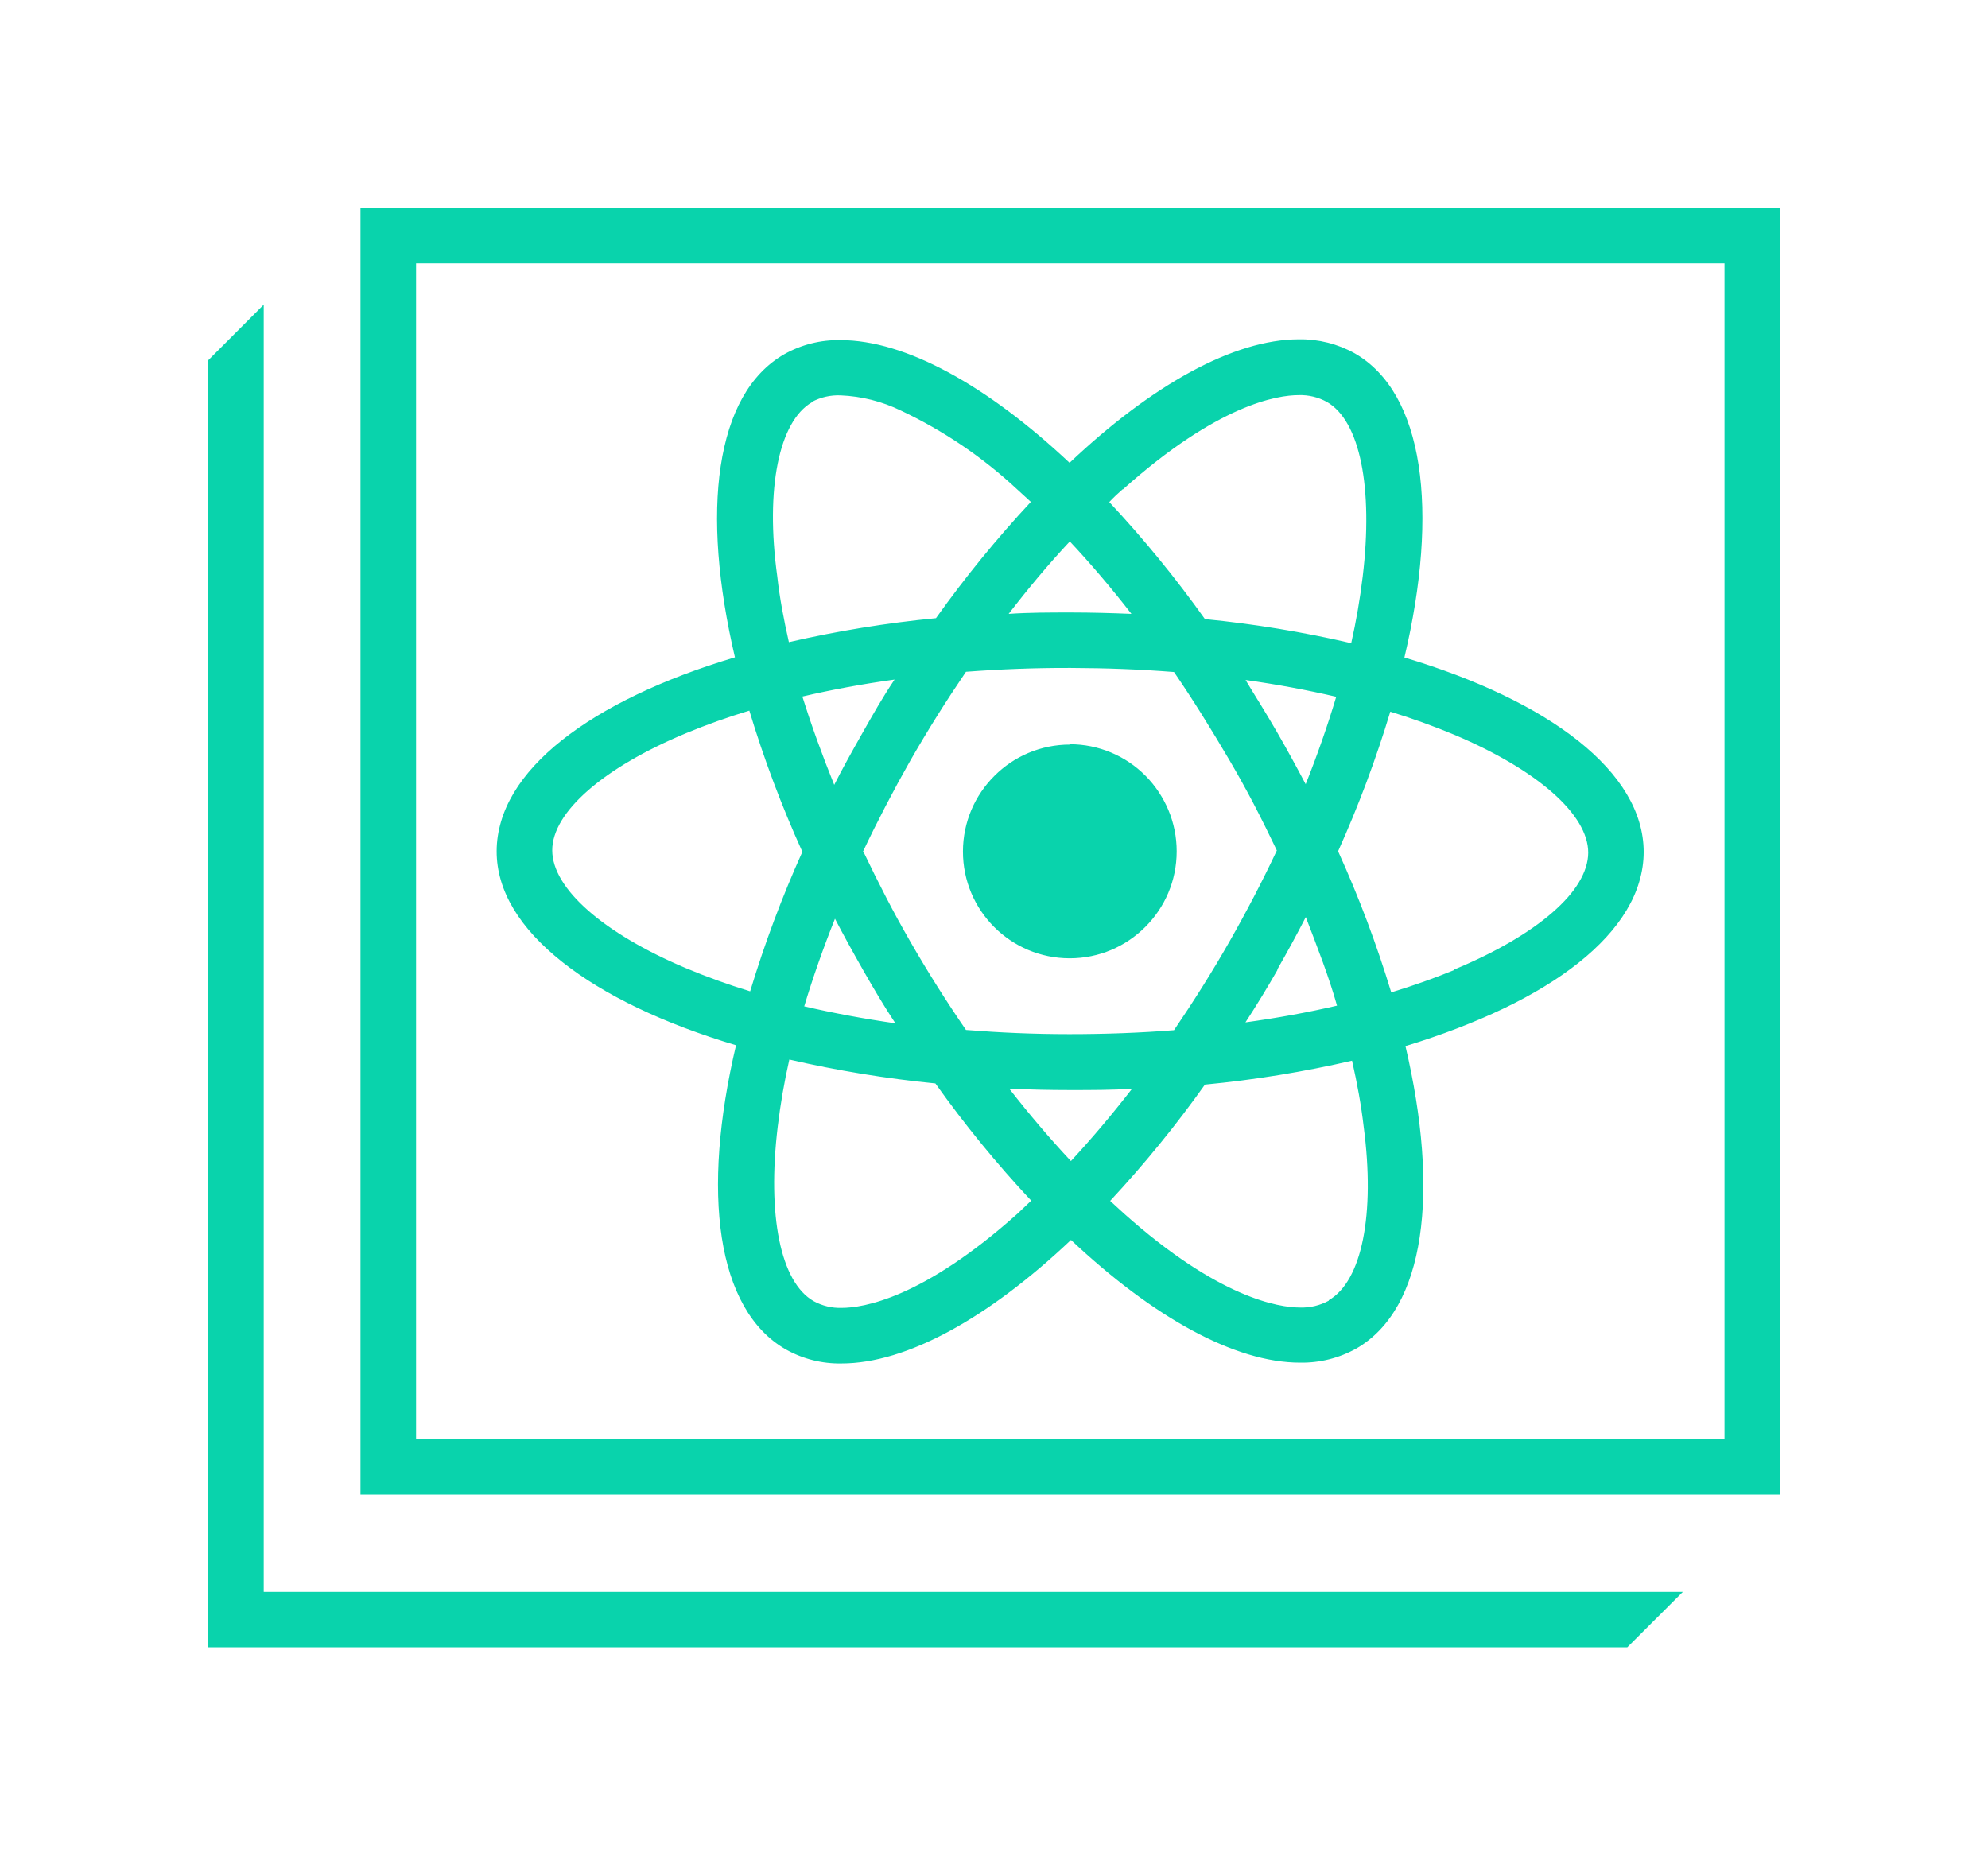
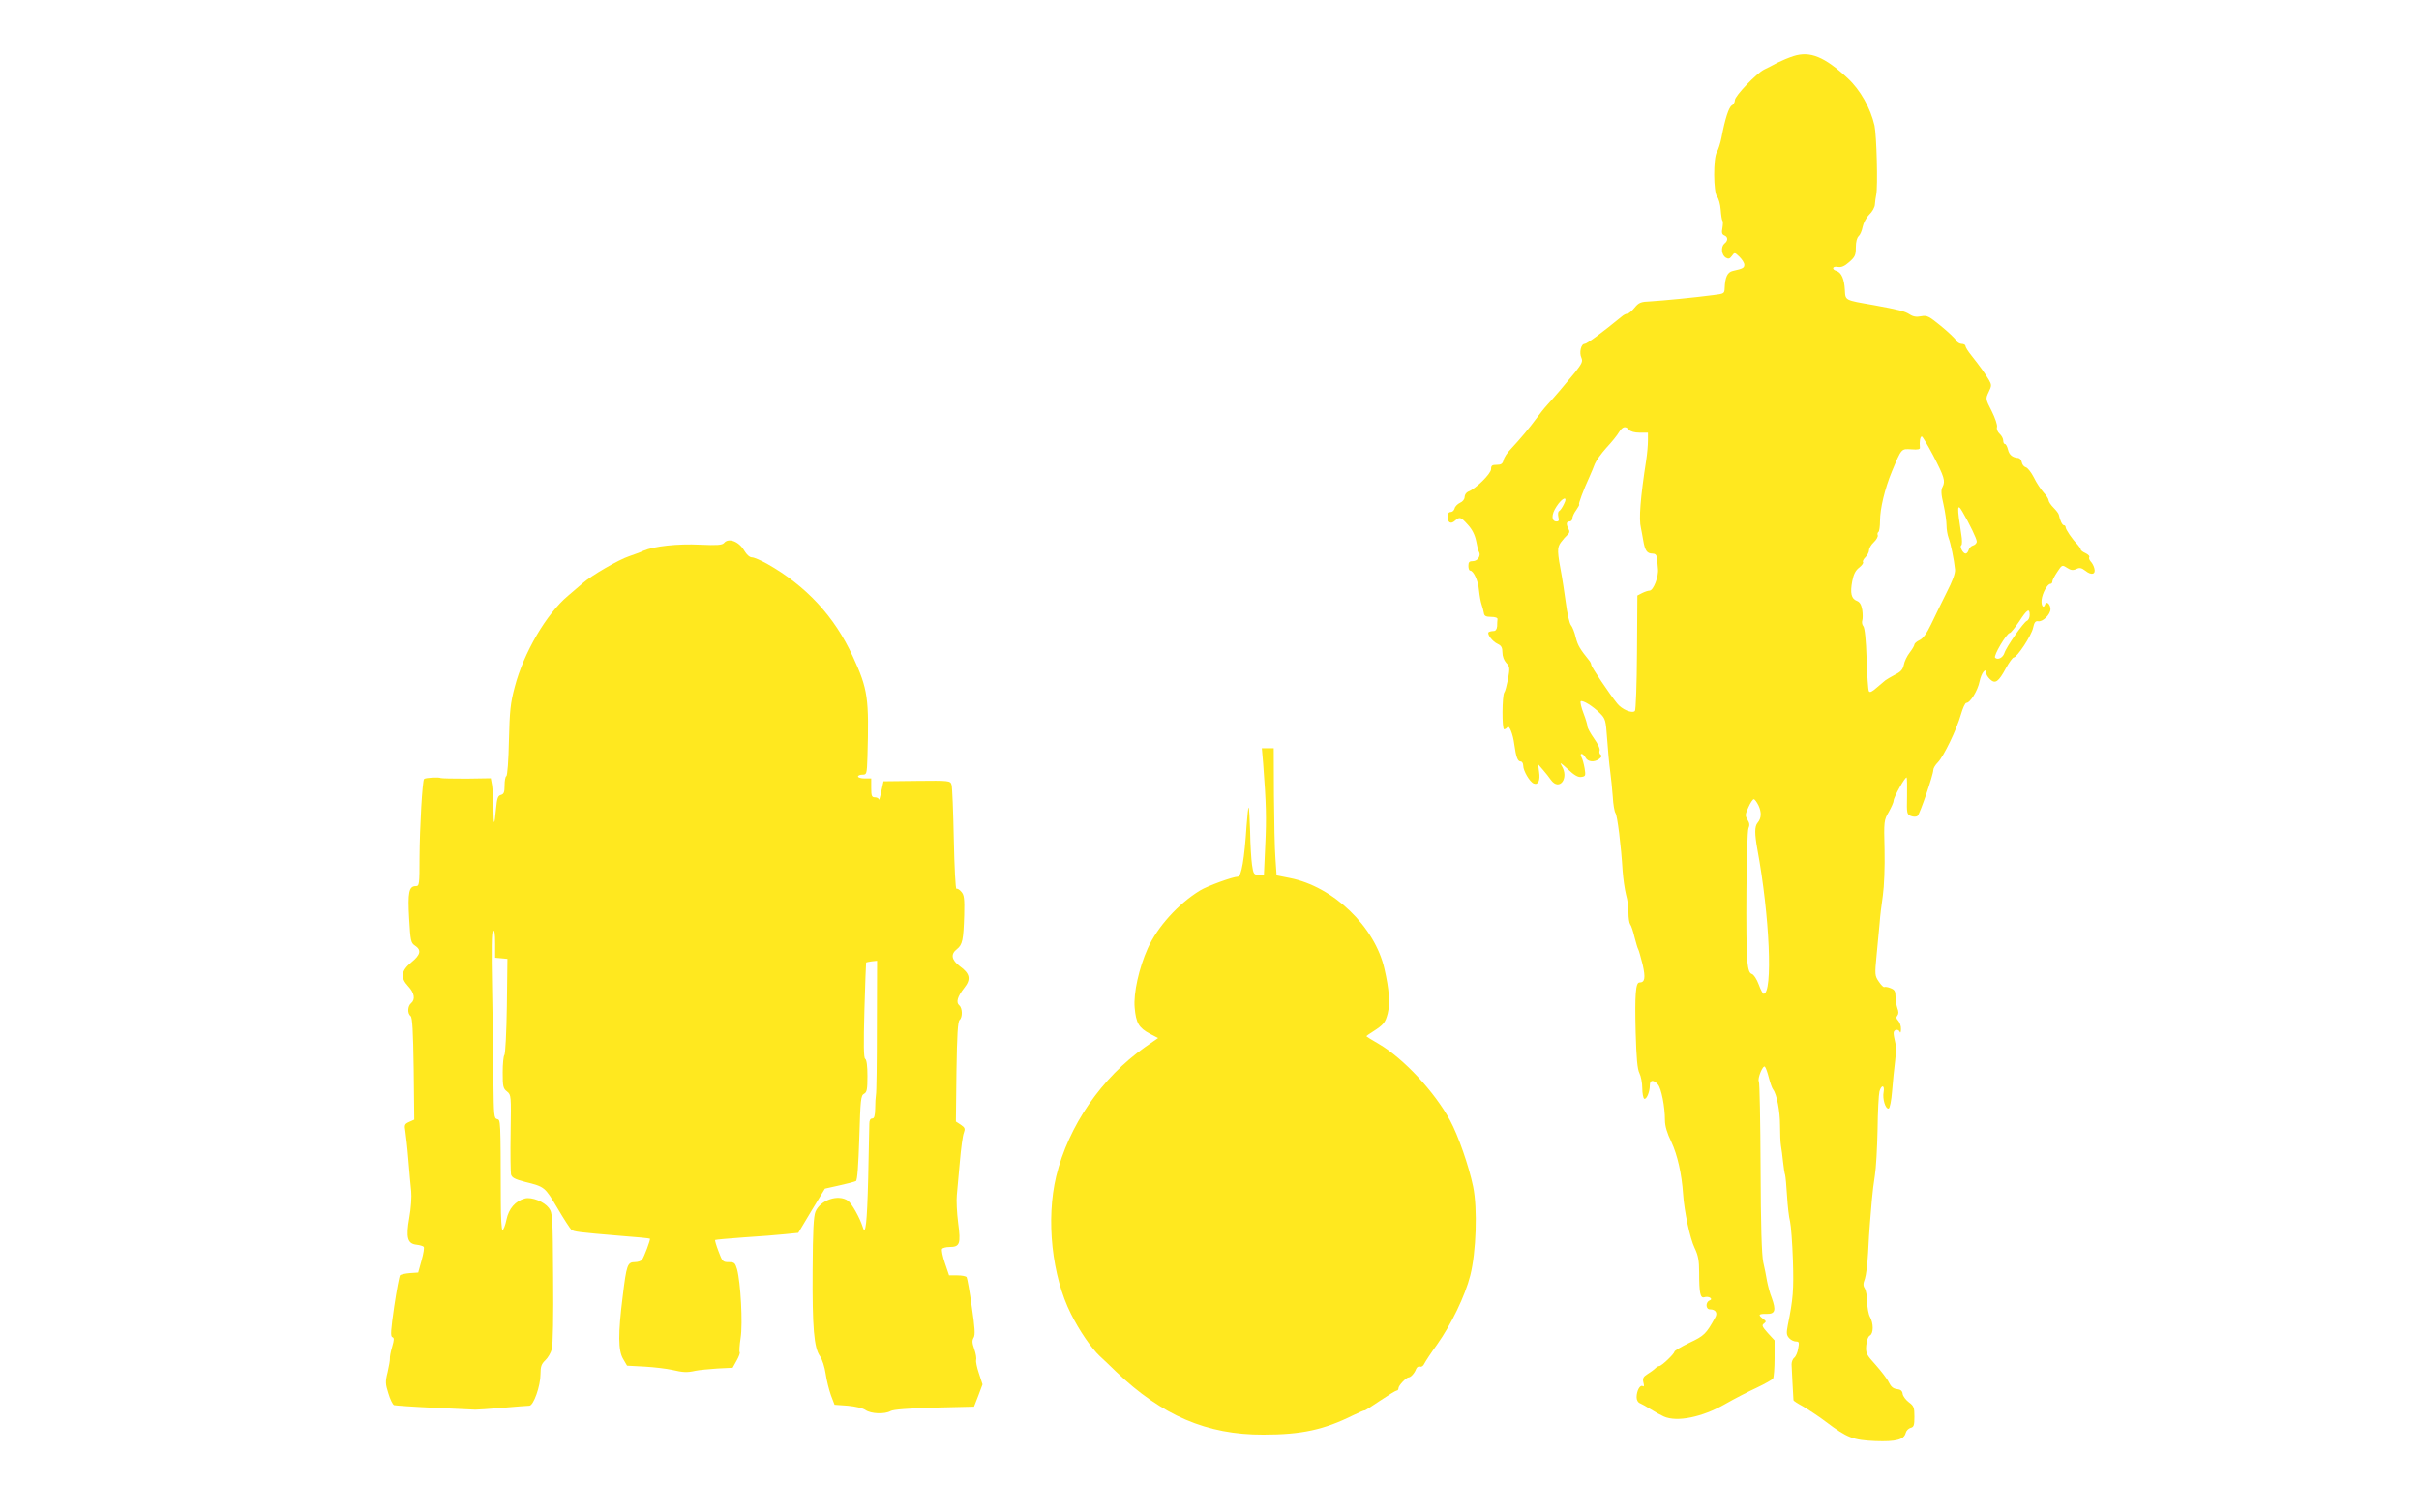
- <svg xmlns="http://www.w3.org/2000/svg" viewBox="0 0 170.96 159.93">
-   <defs>
-     <style>.cls-1{fill:#09d3ac;}</style>
-   </defs>
-   <path class="cls-1" d="M141.35,73.27c0-6.89-8.11-13-20.58-16.73,3-12.67,1.69-22.75-4.28-26.16a9.55,9.55,0,0,0-4.79-1.2c-5.57,0-12.61,3.89-19.72,10.62-7.11-6.68-14.13-10.55-19.69-10.55a9.46,9.46,0,0,0-4.86,1.22c-5.94,3.42-7.17,13.44-4.21,26.05-12.41,3.71-20.48,9.77-20.5,16.63s8.12,13,20.59,16.72c-3,12.68-1.7,22.75,4.28,26.16a9.41,9.41,0,0,0,4.78,1.2c5.58,0,12.62-3.89,19.73-10.62,7.1,6.68,14.12,10.55,19.69,10.55a9.59,9.59,0,0,0,4.86-1.22c5.94-3.42,7.16-13.44,4.21-26C133.27,86.18,141.34,80.12,141.35,73.27ZM96.56,42.06c8.19-7.33,13.31-8.12,15.13-8.12h0a4.71,4.71,0,0,1,2.42.58c2.86,1.63,4,7.38,3.09,15a56.73,56.73,0,0,1-1,5.79,97.7,97.7,0,0,0-12.58-2.07,98.47,98.47,0,0,0-8.24-10.08C95.75,42.79,96.15,42.42,96.56,42.06ZM71.77,78.94c.78,1.5,1.61,3,2.47,4.51S76,86.49,77,88c-2.71-.39-5.34-.88-7.84-1.46C69.86,84,70.75,81.5,71.77,78.94ZM69,59.9c2.53-.59,5.18-1.08,7.93-1.46-1,1.48-1.86,3-2.76,4.59s-1.69,3-2.46,4.52Q70.18,63.65,69,59.9Zm5.21,13.34q1.86-3.93,4.09-7.86c1.5-2.62,3.11-5.17,4.77-7.61,2.91-.22,5.91-.34,9-.33s6,.12,8.89.35c1.66,2.42,3.25,5,4.75,7.55s2.88,5.22,4.12,7.83c-1.23,2.62-2.6,5.25-4.08,7.85s-3.11,5.18-4.77,7.62c-2.91.23-5.91.34-9,.34s-6-.13-8.89-.36c-1.66-2.42-3.26-4.94-4.76-7.55S75.5,75.85,74.25,73.24Zm32.86-14.77c2.72.38,5.35.87,7.84,1.45-.74,2.47-1.62,5-2.64,7.55-.79-1.5-1.61-3-2.48-4.51S108,59.93,107.11,58.47Zm2.76,24.92q1.29-2.27,2.46-4.53c1,2.6,2,5.16,2.7,7.66-2.52.59-5.17,1.07-7.92,1.45Q108.52,85.75,109.87,83.39ZM92,46.56c1.8,1.92,3.57,4,5.3,6.23-1.71-.07-3.46-.12-5.23-.12s-3.58,0-5.33.12C88.45,50.57,90.2,48.48,92,46.56Zm-22.18-12A4.82,4.82,0,0,1,72.29,34a13.11,13.11,0,0,1,5.19,1.31,39.07,39.07,0,0,1,10,6.78l1.17,1.07a98.49,98.49,0,0,0-8.16,10,98.88,98.88,0,0,0-12.65,2.06c-.44-1.94-.8-3.84-1-5.67C65.8,42,67,36.24,69.81,34.6ZM64.53,85.26a58.75,58.75,0,0,1-5.54-2c-7.1-3-11.5-6.85-11.5-10.14S51.91,66,59,63.05a57.63,57.63,0,0,1,5.44-1.94A97.93,97.93,0,0,0,69,73.25,98.72,98.72,0,0,0,64.53,85.26Zm23,19.1c-8.19,7.33-13.31,8.11-15.14,8.11a4.69,4.69,0,0,1-2.42-.58c-2.86-1.63-4-7.38-3.09-15a56.07,56.07,0,0,1,1-5.78,99.51,99.51,0,0,0,12.58,2.06,97.17,97.17,0,0,0,8.24,10.08Zm4.57-4.51c-1.8-1.92-3.57-4-5.31-6.23,1.72.08,3.47.12,5.24.12s3.58,0,5.33-.11C95.63,95.85,93.87,97.93,92.09,99.85Zm22.18,12a4.82,4.82,0,0,1-2.48.59c-1.82,0-7-.8-15.16-8.1l-1.17-1.07a98.44,98.44,0,0,0,8.15-10,97,97,0,0,0,12.66-2.06c.44,1.94.79,3.84,1,5.67C118.27,104.42,117.12,110.18,114.27,111.81Zm10.8-28.44c-1.71.7-3.52,1.35-5.44,1.93a98.54,98.54,0,0,0-4.57-12.14,98.1,98.1,0,0,0,4.49-12,58.75,58.75,0,0,1,5.54,2c7.09,3,11.5,6.85,11.49,10.14S132.17,80.42,125.07,83.37ZM92,82.39a9.18,9.18,0,1,0-9.17-9.19A9.17,9.17,0,0,0,92,82.39ZM31,17.88V128.53H153.07V17.88ZM148.3,123.77H35.78V22.65H148.3Zm-85-33.9c-3,12.68-1.7,22.75,4.28,26.16a9.41,9.41,0,0,0,4.78,1.2c5.58,0,12.62-3.89,19.73-10.62,7.1,6.68,14.12,10.55,19.69,10.55a9.59,9.59,0,0,0,4.86-1.22c5.94-3.42,7.16-13.44,4.21-26,12.41-3.72,20.48-9.78,20.49-16.63s-8.11-13-20.58-16.73c3-12.67,1.69-22.75-4.28-26.16a9.55,9.55,0,0,0-4.79-1.2c-5.57,0-12.61,3.89-19.72,10.62-7.11-6.68-14.13-10.55-19.69-10.55a9.46,9.46,0,0,0-4.86,1.22c-5.94,3.42-7.17,13.44-4.21,26.05-12.41,3.71-20.48,9.77-20.5,16.63S50.84,86.13,63.31,89.87Zm24.21,14.49c-8.19,7.33-13.31,8.11-15.14,8.11a4.69,4.69,0,0,1-2.42-.58c-2.86-1.63-4-7.38-3.09-15a56.07,56.07,0,0,1,1-5.78,99.51,99.51,0,0,0,12.58,2.06,97.17,97.17,0,0,0,8.24,10.08Zm24.79-36.89c-.79-1.5-1.61-3-2.48-4.51s-1.8-3-2.72-4.49c2.72.38,5.35.87,7.84,1.45C114.21,62.39,113.33,64.92,112.31,67.47Zm2.72,19c-2.52.59-5.17,1.07-7.92,1.45q1.41-2.22,2.76-4.58t2.46-4.53C113.37,81.46,114.28,84,115,86.52Zm-5.21-13.35c-1.23,2.62-2.6,5.25-4.08,7.85s-3.11,5.18-4.77,7.62c-2.91.23-5.91.34-9,.34s-6-.13-8.89-.36c-1.66-2.42-3.26-4.94-4.76-7.55s-2.87-5.22-4.12-7.83q1.86-3.93,4.09-7.86c1.5-2.62,3.11-5.17,4.77-7.61,2.91-.22,5.91-.34,9-.33s6,.12,8.89.35c1.66,2.42,3.25,5,4.75,7.55S108.58,70.56,109.82,73.17ZM77,88c-2.71-.39-5.34-.88-7.84-1.46.74-2.46,1.63-5,2.65-7.55.78,1.5,1.61,3,2.47,4.51S76,86.49,77,88ZM74.21,63c-.87,1.5-1.69,3-2.46,4.52Q70.18,63.65,69,59.9c2.53-.59,5.18-1.08,7.93-1.46C76,59.92,75.11,61.45,74.21,63ZM92.09,99.85c-1.8-1.92-3.57-4-5.31-6.23,1.72.08,3.47.12,5.24.12s3.58,0,5.33-.11C95.63,95.85,93.87,97.93,92.09,99.85Zm22.18,12a4.82,4.82,0,0,1-2.48.59c-1.82,0-7-.8-15.16-8.1l-1.17-1.07a98.44,98.44,0,0,0,8.15-10,97,97,0,0,0,12.66-2.06c.44,1.94.79,3.84,1,5.67C118.27,104.42,117.12,110.18,114.27,111.81Zm5.28-50.66a58.75,58.75,0,0,1,5.54,2c7.09,3,11.5,6.85,11.49,10.14s-4.41,7.16-11.51,10.11c-1.71.7-3.52,1.35-5.44,1.93a98.54,98.54,0,0,0-4.57-12.14A98.1,98.1,0,0,0,119.55,61.15Zm-23-19.09c8.19-7.33,13.31-8.12,15.13-8.12h0a4.71,4.71,0,0,1,2.42.58c2.86,1.63,4,7.38,3.09,15a56.73,56.73,0,0,1-1,5.79,97.7,97.7,0,0,0-12.58-2.07,98.47,98.47,0,0,0-8.24-10.08C95.75,42.79,96.15,42.42,96.56,42.06ZM92,46.56c1.8,1.92,3.57,4,5.3,6.23-1.71-.07-3.46-.12-5.23-.12s-3.58,0-5.33.12C88.45,50.57,90.2,48.48,92,46.56Zm-22.18-12A4.82,4.82,0,0,1,72.29,34a13.11,13.11,0,0,1,5.19,1.31,39.07,39.07,0,0,1,10,6.78l1.17,1.07a98.49,98.49,0,0,0-8.16,10,98.88,98.88,0,0,0-12.65,2.06c-.44-1.94-.8-3.84-1-5.67C65.8,42,67,36.24,69.81,34.6ZM59,63.05a57.63,57.63,0,0,1,5.44-1.94A97.93,97.93,0,0,0,69,73.25a98.72,98.72,0,0,0-4.49,12,58.75,58.75,0,0,1-5.54-2c-7.1-3-11.5-6.85-11.5-10.14S51.91,66,59,63.05Zm33,1a9.18,9.18,0,1,0,9.17,9.19A9.17,9.17,0,0,0,92,64Zm0,0a9.18,9.18,0,1,0,9.17,9.19A9.17,9.17,0,0,0,92,64Zm0,0a9.18,9.18,0,1,0,9.17,9.19A9.17,9.17,0,0,0,92,64Zm49.35,9.24c0-6.89-8.11-13-20.58-16.73,3-12.67,1.69-22.75-4.28-26.16a9.55,9.55,0,0,0-4.79-1.2c-5.57,0-12.61,3.89-19.72,10.62-7.11-6.68-14.13-10.55-19.69-10.55a9.46,9.46,0,0,0-4.86,1.22c-5.94,3.42-7.17,13.44-4.21,26.05-12.41,3.71-20.48,9.77-20.5,16.63s8.12,13,20.59,16.72c-3,12.68-1.7,22.75,4.28,26.16a9.41,9.41,0,0,0,4.78,1.2c5.58,0,12.62-3.89,19.73-10.62,7.1,6.68,14.12,10.55,19.69,10.55a9.59,9.59,0,0,0,4.86-1.22c5.94-3.42,7.16-13.44,4.21-26C133.27,86.18,141.34,80.12,141.35,73.27ZM96.56,42.06c8.19-7.33,13.31-8.12,15.13-8.12h0a4.71,4.71,0,0,1,2.42.58c2.86,1.63,4,7.38,3.09,15a56.73,56.73,0,0,1-1,5.79,97.7,97.7,0,0,0-12.58-2.07,98.47,98.47,0,0,0-8.24-10.08C95.75,42.79,96.15,42.42,96.56,42.06ZM71.77,78.94c.78,1.5,1.61,3,2.47,4.51S76,86.49,77,88c-2.71-.39-5.34-.88-7.84-1.46C69.86,84,70.75,81.5,71.77,78.94ZM69,59.9c2.53-.59,5.18-1.08,7.93-1.46-1,1.48-1.86,3-2.76,4.59s-1.69,3-2.46,4.52Q70.18,63.65,69,59.9Zm5.21,13.34q1.86-3.93,4.09-7.86c1.5-2.62,3.11-5.17,4.77-7.61,2.91-.22,5.91-.34,9-.33s6,.12,8.89.35c1.66,2.42,3.25,5,4.75,7.55s2.88,5.22,4.12,7.83c-1.23,2.62-2.6,5.25-4.08,7.85s-3.11,5.18-4.77,7.62c-2.91.23-5.91.34-9,.34s-6-.13-8.89-.36c-1.66-2.42-3.26-4.94-4.76-7.55S75.5,75.85,74.25,73.24Zm32.86-14.77c2.72.38,5.35.87,7.84,1.45-.74,2.47-1.62,5-2.64,7.55-.79-1.5-1.61-3-2.48-4.51S108,59.93,107.11,58.47Zm2.76,24.92q1.29-2.27,2.46-4.53c1,2.6,2,5.16,2.7,7.66-2.52.59-5.17,1.07-7.92,1.45Q108.52,85.75,109.87,83.39ZM92,46.56c1.8,1.92,3.57,4,5.3,6.23-1.71-.07-3.46-.12-5.23-.12s-3.58,0-5.33.12C88.45,50.57,90.2,48.48,92,46.56Zm-22.18-12A4.82,4.82,0,0,1,72.29,34a13.11,13.11,0,0,1,5.19,1.31,39.07,39.07,0,0,1,10,6.78l1.17,1.07a98.49,98.49,0,0,0-8.16,10,98.88,98.88,0,0,0-12.65,2.06c-.44-1.94-.8-3.84-1-5.67C65.8,42,67,36.24,69.81,34.6ZM64.53,85.26a58.75,58.75,0,0,1-5.54-2c-7.1-3-11.5-6.85-11.5-10.14S51.91,66,59,63.05a57.63,57.63,0,0,1,5.44-1.94A97.93,97.93,0,0,0,69,73.25,98.72,98.72,0,0,0,64.53,85.26Zm23,19.1c-8.19,7.33-13.31,8.11-15.14,8.11a4.69,4.69,0,0,1-2.42-.58c-2.86-1.63-4-7.38-3.09-15a56.07,56.07,0,0,1,1-5.78,99.51,99.51,0,0,0,12.58,2.06,97.17,97.17,0,0,0,8.24,10.08Zm4.57-4.51c-1.8-1.92-3.57-4-5.31-6.23,1.72.08,3.47.12,5.24.12s3.58,0,5.33-.11C95.63,95.85,93.87,97.93,92.09,99.85Zm22.18,12a4.82,4.82,0,0,1-2.48.59c-1.82,0-7-.8-15.16-8.1l-1.17-1.07a98.44,98.44,0,0,0,8.15-10,97,97,0,0,0,12.66-2.06c.44,1.94.79,3.84,1,5.67C118.27,104.42,117.12,110.18,114.27,111.81Zm10.8-28.44c-1.71.7-3.52,1.35-5.44,1.93a98.54,98.54,0,0,0-4.57-12.14,98.1,98.1,0,0,0,4.49-12,58.75,58.75,0,0,1,5.54,2c7.09,3,11.5,6.85,11.49,10.14S132.17,80.42,125.07,83.37ZM92,82.39a9.18,9.18,0,1,0-9.17-9.19A9.17,9.17,0,0,0,92,82.39Zm-69.32,54.5V26.2L17.89,31V141.66H139.94l4.78-4.77Z" />
+ <svg xmlns="http://www.w3.org/2000/svg" version="1.0" width="1280pt" height="800pt" viewBox="0 0 1280 800" preserveAspectRatio="xMidYMid meet">
+   <g transform="translate(0,800) scale(0.1,-0.1)" fill="#FFE81F" stroke="none">
+     <path d="M9490 7703 c-25 -8 -63 -24 -85 -35 -22 -12 -53 -28 -70 -36 -42 -21 -155 -140 -155 -162 0 -11 -7 -23 -16 -28 -16 -9 -36 -70 -55 -171 -6 -30 -17 -64 -24 -75 -20 -31 -19 -215 1 -237 8 -9 17 -40 19 -69 2 -28 6 -54 9 -58 4 -3 3 -20 0 -39 -5 -25 -2 -34 10 -39 20 -8 21 -28 0 -44 -19 -17 -15 -60 8 -74 14 -8 21 -6 32 9 14 20 15 20 40 -4 14 -14 26 -32 26 -42 0 -17 -7 -21 -61 -33 -28 -6 -41 -33 -43 -91 -1 -29 -3 -30 -61 -37 -97 -13 -265 -29 -330 -33 -53 -2 -63 -6 -86 -34 -14 -17 -31 -31 -37 -31 -7 0 -20 -6 -29 -14 -109 -89 -186 -146 -198 -146 -19 0 -30 -46 -17 -74 8 -19 3 -30 -34 -77 -58 -71 -112 -134 -146 -171 -15 -16 -42 -50 -60 -75 -35 -48 -82 -104 -134 -160 -18 -18 -35 -44 -38 -58 -5 -20 -13 -25 -36 -25 -25 0 -30 -4 -30 -23 0 -24 -82 -105 -121 -119 -10 -4 -19 -17 -19 -28 0 -12 -10 -25 -24 -31 -13 -6 -27 -20 -29 -30 -3 -11 -12 -19 -21 -19 -10 0 -16 -9 -16 -24 0 -32 17 -42 39 -22 25 22 30 21 68 -21 23 -25 37 -53 44 -86 5 -27 11 -53 15 -58 12 -19 -7 -49 -32 -49 -19 0 -24 -5 -24 -25 0 -14 4 -25 9 -25 18 0 43 -54 47 -103 3 -29 9 -63 14 -77 5 -14 10 -34 12 -45 2 -15 11 -20 38 -20 22 0 35 -5 34 -12 -1 -7 -2 -24 -2 -38 -2 -17 -8 -25 -20 -25 -10 0 -21 -3 -25 -6 -10 -10 21 -50 48 -62 19 -9 25 -19 25 -45 0 -20 8 -42 20 -55 19 -20 20 -27 10 -85 -7 -34 -15 -66 -20 -72 -12 -15 -13 -195 -1 -195 5 0 13 5 17 11 9 15 30 -35 37 -92 9 -66 18 -89 33 -89 8 0 14 -10 14 -22 0 -28 35 -87 56 -95 23 -9 35 16 28 62 l-5 40 26 -30 c14 -16 33 -40 41 -52 45 -63 99 8 57 75 -12 20 -4 15 33 -19 35 -33 55 -44 72 -41 22 3 23 7 17 45 -4 23 -11 50 -17 60 -5 11 -5 17 1 17 6 0 15 -9 21 -20 12 -23 47 -26 73 -6 12 10 15 16 7 21 -6 4 -9 14 -6 22 4 9 -9 36 -29 64 -19 27 -35 56 -35 64 0 8 -9 39 -21 70 -12 31 -18 59 -15 63 9 9 66 -26 102 -63 29 -29 31 -36 38 -135 4 -58 11 -134 16 -170 5 -36 11 -98 14 -138 2 -40 9 -78 14 -85 10 -12 30 -173 38 -307 3 -41 11 -97 18 -125 8 -27 14 -71 13 -97 0 -26 4 -53 9 -60 6 -7 16 -38 23 -68 8 -30 16 -59 20 -65 3 -5 13 -41 23 -80 16 -71 12 -95 -17 -95 -20 0 -25 -64 -20 -263 4 -140 9 -195 20 -217 8 -16 15 -51 15 -79 0 -27 5 -53 10 -56 12 -7 30 36 30 71 0 29 19 31 43 4 18 -21 37 -117 37 -189 0 -30 11 -68 34 -115 32 -68 55 -170 62 -276 6 -92 37 -236 61 -285 19 -40 24 -66 24 -130 0 -108 6 -137 27 -131 24 8 50 -9 28 -17 -22 -9 -21 -47 2 -47 30 0 42 -19 28 -43 -48 -87 -58 -97 -137 -134 -43 -21 -79 -42 -79 -47 0 -11 -68 -76 -80 -76 -5 0 -15 -6 -22 -13 -7 -7 -25 -20 -41 -30 -22 -14 -26 -22 -21 -44 5 -18 3 -24 -4 -19 -14 8 -32 -25 -32 -59 0 -15 7 -28 18 -32 9 -4 35 -18 57 -32 22 -14 53 -31 69 -38 69 -31 203 -4 325 66 47 27 122 66 166 86 44 21 83 43 87 49 4 6 8 54 8 107 l0 95 -36 39 c-30 34 -33 41 -20 50 13 10 12 13 -5 25 -28 21 -24 27 19 26 45 -1 51 18 27 85 -10 24 -20 64 -25 89 -4 25 -13 70 -20 100 -8 38 -13 192 -14 500 -1 245 -5 450 -9 456 -9 15 22 90 32 78 5 -5 14 -31 21 -59 7 -27 17 -55 22 -61 20 -26 37 -115 37 -189 0 -44 2 -93 5 -110 3 -16 8 -55 11 -85 3 -30 8 -61 11 -69 2 -7 7 -57 10 -110 3 -53 10 -114 16 -136 5 -22 12 -114 15 -205 5 -157 1 -207 -27 -344 -8 -42 -7 -52 7 -68 9 -10 25 -18 36 -18 17 0 18 -5 12 -37 -3 -21 -13 -43 -21 -49 -8 -6 -14 -22 -14 -35 1 -20 8 -169 10 -190 0 -3 23 -18 51 -33 27 -16 83 -52 122 -82 111 -84 143 -96 260 -101 110 -4 152 7 161 43 3 12 15 24 26 27 17 4 20 13 20 59 0 48 -3 57 -29 76 -16 12 -31 32 -33 44 -2 17 -11 24 -30 26 -20 2 -32 13 -43 35 -8 18 -40 59 -69 92 -51 56 -54 63 -51 104 3 27 10 48 20 53 19 11 19 64 0 98 -8 14 -14 49 -15 78 0 29 -6 61 -12 72 -10 15 -10 26 0 52 6 18 14 80 17 138 3 58 7 130 10 160 2 30 7 84 10 120 3 36 10 94 16 130 6 36 12 144 14 240 1 96 6 187 10 203 10 37 29 35 22 -3 -7 -35 10 -92 27 -87 6 2 14 41 18 93 4 49 11 121 16 159 5 39 5 83 0 100 -4 16 -8 38 -8 47 0 20 26 24 33 6 3 -7 6 0 6 15 1 16 -6 35 -14 44 -11 11 -13 19 -5 28 7 9 7 21 0 39 -5 15 -10 43 -10 62 0 28 -5 36 -26 44 -14 6 -29 8 -33 6 -4 -3 -17 10 -29 28 -22 32 -22 37 -12 142 6 60 13 136 16 169 2 33 10 98 17 145 7 49 11 152 9 242 -4 153 -3 157 22 200 14 25 26 52 26 60 0 19 62 129 69 123 2 -3 3 -48 2 -100 -2 -91 -1 -96 21 -104 14 -5 28 -5 35 1 12 10 83 217 83 243 0 9 11 27 24 40 31 31 100 175 122 253 10 34 22 62 29 62 20 0 60 64 70 114 9 45 35 77 35 43 0 -7 9 -22 21 -33 27 -25 44 -13 83 59 17 31 36 57 41 57 18 0 95 117 103 157 6 29 13 37 26 35 25 -5 66 36 66 64 0 25 -21 45 -28 26 -8 -26 -22 -10 -19 23 4 36 31 85 47 85 6 0 10 6 10 13 0 7 12 29 26 50 25 38 26 38 51 22 20 -13 31 -15 49 -7 18 9 28 7 49 -9 32 -26 56 -19 47 13 -3 13 -12 29 -19 36 -7 8 -11 18 -8 23 4 5 -5 14 -19 21 -14 6 -26 15 -26 20 0 4 -8 16 -17 26 -28 28 -63 80 -63 92 0 5 -4 10 -9 10 -9 0 -21 27 -27 56 -1 6 -14 23 -28 37 -14 14 -26 32 -26 39 0 7 -12 26 -27 42 -14 16 -38 51 -51 79 -14 27 -33 52 -43 54 -10 3 -19 15 -21 27 -2 11 -10 21 -18 22 -31 2 -49 17 -55 45 -4 16 -11 29 -16 29 -5 0 -9 8 -9 18 0 11 -9 27 -19 36 -11 10 -17 25 -14 36 3 10 -10 48 -28 84 -33 65 -33 65 -16 101 16 33 16 38 2 63 -18 31 -47 72 -93 130 -18 22 -32 45 -32 51 0 6 -9 11 -20 11 -10 0 -24 8 -29 18 -6 11 -42 45 -81 77 -64 52 -73 57 -105 51 -24 -5 -42 -2 -60 10 -27 17 -54 24 -190 49 -156 27 -150 24 -153 80 -3 58 -18 92 -44 101 -28 8 -22 27 7 21 19 -3 35 4 60 26 31 27 35 37 35 78 0 29 6 51 15 59 8 7 17 28 21 49 4 20 19 49 35 65 16 15 30 40 30 55 1 14 4 37 7 51 9 43 2 313 -9 365 -21 92 -75 189 -142 251 -123 114 -199 145 -287 117z m-870 -1978 c8 -9 30 -15 56 -15 l44 0 0 -42 c0 -23 -4 -69 -9 -102 -31 -200 -40 -314 -28 -361 2 -11 8 -40 12 -65 9 -54 20 -70 49 -70 14 0 22 -7 23 -22 2 -13 5 -39 6 -58 5 -41 -24 -115 -44 -116 -8 0 -26 -6 -40 -13 l-25 -13 -2 -301 c-1 -167 -6 -305 -11 -310 -15 -15 -70 9 -94 40 -40 49 -137 194 -137 204 0 5 -4 15 -10 22 -49 61 -61 80 -72 123 -6 27 -18 57 -26 66 -7 9 -20 63 -27 121 -8 57 -17 117 -20 133 -26 138 -26 154 -6 183 11 15 27 33 35 40 11 10 13 18 6 31 -14 26 -12 40 5 40 8 0 15 7 15 16 0 9 9 29 21 45 11 16 18 29 15 29 -6 0 23 78 54 145 10 22 23 54 29 70 7 17 34 55 61 85 28 30 58 67 67 83 19 30 35 34 53 12z m1609 -135 c59 -114 66 -136 50 -167 -9 -16 -8 -38 5 -93 9 -40 16 -90 16 -111 0 -21 5 -50 11 -66 11 -29 29 -115 34 -167 2 -20 -13 -61 -46 -125 -26 -53 -63 -127 -81 -166 -23 -48 -42 -74 -61 -83 -15 -7 -27 -18 -27 -23 0 -6 -11 -25 -25 -43 -14 -18 -28 -47 -31 -65 -5 -24 -16 -37 -47 -52 -22 -12 -45 -25 -51 -30 -6 -5 -27 -23 -46 -39 -25 -22 -36 -27 -41 -18 -4 7 -9 84 -12 171 -3 101 -10 163 -17 172 -7 8 -9 22 -6 31 3 8 3 34 0 56 -5 28 -13 42 -29 48 -29 11 -36 41 -24 104 7 36 17 57 37 72 15 12 24 25 20 29 -3 4 2 15 13 26 10 10 19 27 19 37 0 10 11 29 25 42 14 13 23 30 21 37 -3 7 -1 15 4 18 4 3 8 29 8 58 0 64 25 170 63 262 52 124 49 120 103 117 35 -3 47 0 45 10 -3 28 1 58 10 58 4 0 31 -45 60 -100z m-1954 -259 c-8 -17 -19 -33 -25 -36 -6 -3 -7 -17 -4 -31 5 -18 2 -24 -9 -24 -29 0 -29 37 -1 79 32 50 63 58 39 12z m2109 -39 c38 -65 76 -144 76 -158 0 -9 -9 -18 -19 -21 -11 -3 -21 -13 -24 -24 -3 -10 -10 -19 -16 -19 -14 0 -33 37 -23 44 5 3 5 29 0 58 -23 147 -22 168 6 120z m356 -547 c0 -14 -7 -28 -15 -31 -17 -7 -109 -138 -119 -171 -8 -24 -35 -38 -49 -24 -10 10 61 130 78 131 6 1 27 28 49 60 42 65 56 74 56 35z m-1435 -1008 c17 -37 16 -67 -5 -92 -16 -19 -16 -57 -1 -140 65 -350 83 -765 33 -765 -4 0 -16 22 -26 50 -10 27 -26 52 -36 55 -13 4 -19 21 -24 66 -10 90 -5 681 6 705 7 16 6 28 -5 45 -13 22 -13 28 5 67 10 23 23 42 28 42 5 0 16 -15 25 -33z" />
+     <path d="M3831 5126 c-10 -11 -35 -13 -126 -9 -119 6 -245 -8 -300 -32 -16 -8 -51 -20 -76 -29 -55 -18 -200 -102 -246 -143 -18 -15 -52 -45 -77 -66 -114 -95 -235 -302 -282 -482 -23 -86 -27 -125 -31 -285 -2 -103 -8 -186 -14 -188 -5 -2 -9 -24 -9 -49 0 -36 -4 -46 -19 -50 -16 -4 -21 -17 -26 -71 -9 -97 -13 -98 -14 -2 -1 47 -4 102 -7 123 l-7 38 -128 -2 c-70 0 -131 1 -136 3 -11 6 -82 2 -89 -5 -9 -9 -23 -253 -24 -414 0 -145 -1 -153 -20 -153 -36 0 -43 -33 -35 -171 7 -120 9 -129 31 -144 35 -23 30 -48 -19 -88 -55 -45 -60 -81 -17 -127 33 -35 39 -70 15 -90 -18 -15 -20 -54 -2 -68 9 -8 13 -77 16 -279 l3 -269 -27 -12 c-24 -11 -26 -16 -20 -49 3 -20 11 -88 16 -152 5 -64 12 -138 15 -166 3 -28 -1 -90 -10 -139 -19 -107 -10 -139 39 -144 17 -2 33 -7 37 -11 4 -3 -1 -36 -11 -71 l-18 -65 -44 -3 c-24 -2 -47 -7 -52 -11 -4 -4 -18 -78 -31 -165 -18 -125 -21 -159 -10 -163 10 -4 10 -13 -1 -51 -8 -26 -13 -54 -12 -62 1 -8 -5 -41 -12 -72 -13 -51 -12 -63 4 -113 9 -31 23 -59 30 -62 8 -2 103 -9 212 -14 109 -5 207 -9 218 -10 11 0 76 4 145 10 69 6 132 11 141 11 22 0 59 104 59 167 0 40 5 54 25 73 14 13 30 40 35 60 6 22 9 177 7 378 -2 328 -3 342 -23 369 -25 33 -90 59 -126 50 -51 -13 -86 -54 -98 -112 -6 -30 -16 -55 -21 -55 -5 0 -9 65 -9 153 -1 442 -1 429 -20 434 -16 4 -17 22 -19 191 0 103 -4 325 -7 493 -4 219 -3 308 5 313 8 5 11 -16 11 -68 l0 -75 33 -3 32 -3 -3 -250 c-2 -137 -8 -254 -13 -259 -5 -6 -9 -47 -9 -92 0 -74 2 -85 23 -101 22 -18 22 -21 19 -218 -2 -110 0 -210 2 -221 5 -17 20 -25 73 -39 106 -26 106 -27 172 -138 34 -58 68 -110 74 -115 13 -11 37 -14 262 -33 83 -6 152 -13 154 -15 4 -4 -30 -96 -42 -112 -5 -6 -22 -12 -38 -12 -39 0 -44 -15 -64 -181 -25 -199 -24 -287 2 -331 l21 -36 94 -5 c51 -3 116 -11 143 -17 61 -14 80 -15 125 -5 19 4 71 9 116 12 l81 4 21 38 c12 21 19 41 16 44 -3 3 -1 37 5 76 12 77 0 294 -19 364 -10 33 -14 37 -44 37 -31 0 -34 3 -54 57 -12 31 -20 59 -18 60 2 2 70 8 152 14 82 5 180 13 218 17 l70 7 70 117 71 117 76 17 c42 9 82 20 88 23 8 5 13 82 18 230 6 201 8 223 25 232 15 8 18 22 18 94 0 52 -4 86 -12 91 -8 5 -9 73 -4 258 4 137 8 251 9 252 1 1 15 4 30 6 l28 3 -1 -345 c0 -190 -2 -354 -5 -365 -2 -11 -4 -44 -4 -72 -1 -40 -5 -53 -16 -53 -10 0 -15 -10 -15 -27 0 -16 -3 -145 -6 -288 -6 -239 -14 -310 -29 -259 -15 48 -58 125 -78 139 -51 36 -146 4 -172 -58 -10 -25 -14 -102 -15 -307 -2 -307 7 -413 39 -458 12 -17 25 -58 30 -93 5 -35 18 -86 28 -114 l19 -50 70 -5 c42 -4 80 -13 94 -23 29 -20 101 -23 133 -5 14 8 95 14 231 18 l210 5 23 59 22 59 -19 58 c-11 32 -17 64 -15 71 3 8 -1 33 -9 56 -12 34 -13 47 -4 62 9 15 7 50 -10 165 -11 80 -24 150 -27 155 -3 6 -26 10 -50 10 l-43 0 -22 65 c-12 35 -19 69 -15 75 3 5 21 10 39 10 55 0 61 16 46 128 -7 53 -10 120 -7 147 3 28 10 107 16 176 6 70 15 139 21 153 8 22 6 28 -16 43 l-26 17 3 264 c3 195 7 266 17 274 16 14 15 63 -2 77 -19 16 -9 47 26 92 37 46 31 76 -23 115 -45 34 -50 64 -15 91 29 23 34 49 38 180 2 86 0 106 -15 123 -10 12 -21 18 -26 16 -5 -3 -11 115 -14 262 -3 147 -8 277 -12 289 -7 21 -10 22 -184 20 l-176 -2 -12 -55 c-6 -30 -12 -49 -12 -42 -1 6 -10 12 -21 12 -17 0 -20 7 -20 50 l0 50 -35 0 c-19 0 -35 5 -35 10 0 6 11 10 24 10 22 0 23 3 26 93 9 313 3 358 -77 532 -97 212 -247 374 -454 491 -34 19 -70 34 -80 34 -12 0 -28 14 -41 36 -29 49 -83 69 -107 40z" />
+     <path d="M6684 3958 c16 -212 18 -286 11 -432 l-7 -156 -28 0 c-25 0 -28 4 -35 53 -4 28 -9 107 -10 175 -2 68 -5 125 -8 128 -2 2 -7 -42 -11 -98 -11 -172 -27 -268 -46 -268 -26 0 -161 -49 -200 -73 -115 -70 -227 -194 -277 -307 -46 -103 -76 -237 -69 -313 7 -81 22 -107 80 -138 l44 -23 -69 -48 c-230 -162 -405 -416 -470 -683 -55 -228 -23 -529 78 -729 45 -90 108 -182 153 -224 19 -18 58 -54 85 -81 243 -233 481 -335 780 -334 203 0 321 26 476 103 33 16 59 27 59 25 0 -3 36 20 80 50 45 30 85 55 90 55 6 0 10 6 10 13 0 14 41 57 54 57 11 0 31 22 39 44 4 10 13 16 21 13 8 -3 18 4 23 16 6 12 36 58 68 102 73 103 148 257 175 365 31 122 39 354 15 470 -23 110 -78 268 -122 350 -82 152 -248 329 -376 404 -37 21 -67 40 -67 42 0 1 15 12 33 23 59 38 67 48 80 97 13 53 8 126 -17 235 -50 224 -271 437 -501 482 l-70 14 -6 89 c-4 49 -7 200 -8 337 l-1 247 -31 0 -32 0 7 -82z" />
+   </g>
</svg>
